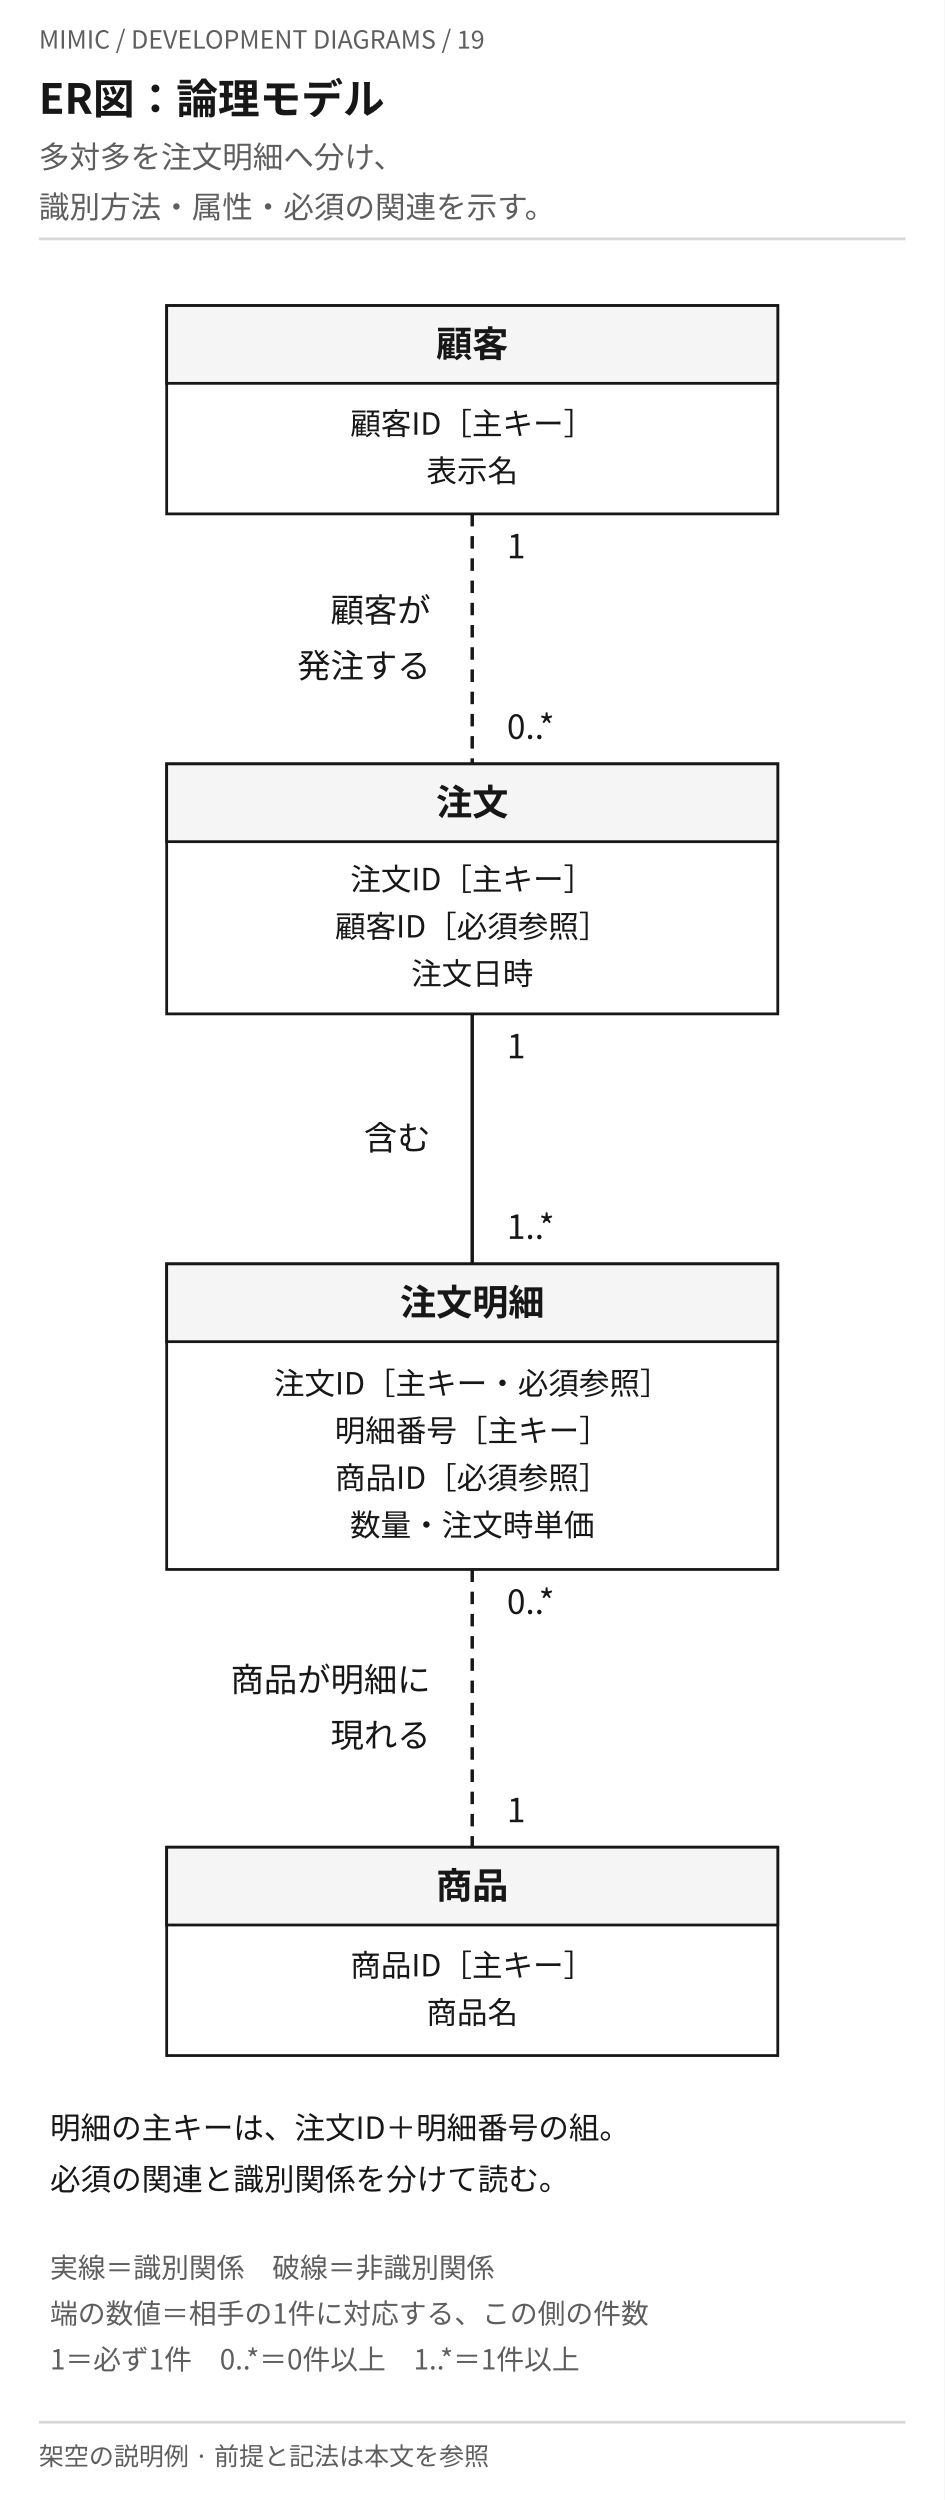
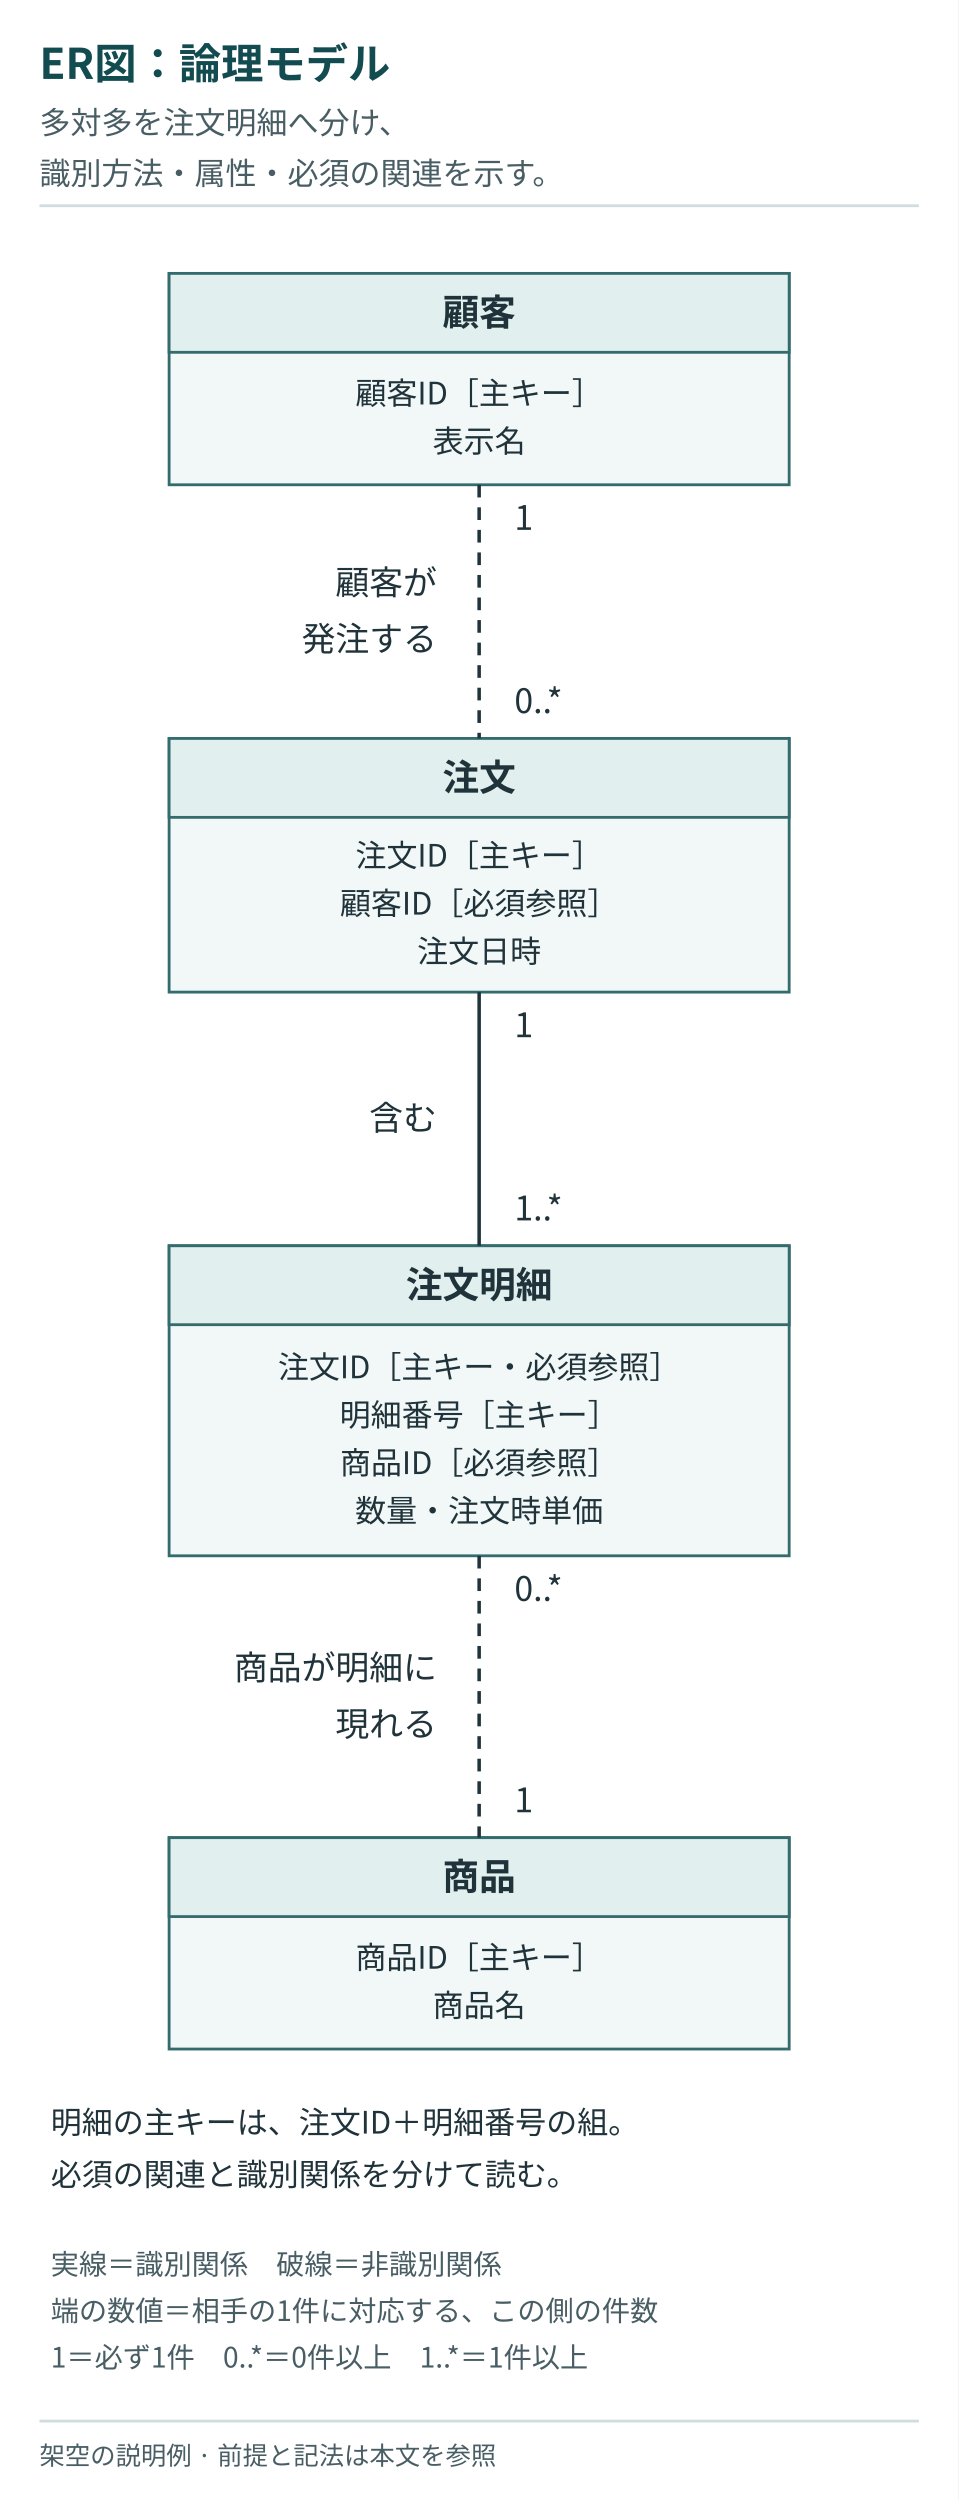
- <svg xmlns="http://www.w3.org/2000/svg" viewBox="0 0 680 1800" role="img" aria-labelledby="title desc">
+ <svg xmlns="http://www.w3.org/2000/svg" viewBox="0 26 680 1774" role="img" aria-labelledby="title desc">
  <rect x="0" y="0" width="680" height="1800" fill="#ffffff" stroke="none" stroke-width="2" />
-   <text x="28" y="35" fill="#5e5e5e" font-family="Noto Sans CJK JP, sans-serif" font-size="18" font-weight="400" text-anchor="start">MIMIC  /  DEVELOPMENT DIAGRAMS  /  19</text>
-   <text x="28" y="82" fill="#171717" font-family="Noto Sans CJK JP, sans-serif" font-size="30" font-weight="600" text-anchor="start">ER図：論理モデル</text>
-   <text x="28" y="121" fill="#5e5e5e" font-family="Noto Sans CJK JP, sans-serif" font-size="22" font-weight="400" text-anchor="start">多対多を注文明細へ分け、</text>
-   <text x="28" y="157" fill="#5e5e5e" font-family="Noto Sans CJK JP, sans-serif" font-size="22" font-weight="400" text-anchor="start">識別方法・属性・必須の関連を示す。</text>
-   <line x1="28" y1="172" x2="652" y2="172" stroke="#d8d8d8" stroke-width="2" />
-   <line x1="28" y1="1744" x2="652" y2="1744" stroke="#d8d8d8" stroke-width="2" />
-   <text x="28" y="1775" fill="#5e5e5e" font-family="Noto Sans CJK JP, sans-serif" font-size="18" font-weight="400" text-anchor="start">架空の説明例 · 前提と記法は本文を参照</text>
-   <rect x="120.0" y="220" width="440" height="150" fill="#ffffff" stroke="#171717" stroke-width="2" />
-   <rect x="120.0" y="220" width="440" height="56" fill="#f5f5f5" stroke="#171717" stroke-width="2" />
-   <text x="340" y="257" fill="#171717" font-family="Noto Sans CJK JP, sans-serif" font-size="26" font-weight="600" text-anchor="middle">顧客</text>
-   <text x="340" y="313.0" fill="#171717" font-family="Noto Sans CJK JP, sans-serif" font-size="22" font-weight="400" text-anchor="middle">顧客ID［主キー］</text>
-   <text x="340" y="347.0" fill="#171717" font-family="Noto Sans CJK JP, sans-serif" font-size="22" font-weight="400" text-anchor="middle">表示名</text>
-   <rect x="120.0" y="550" width="440" height="180" fill="#ffffff" stroke="#171717" stroke-width="2" />
-   <rect x="120.0" y="550" width="440" height="56" fill="#f5f5f5" stroke="#171717" stroke-width="2" />
-   <text x="340" y="587" fill="#171717" font-family="Noto Sans CJK JP, sans-serif" font-size="26" font-weight="600" text-anchor="middle">注文</text>
-   <text x="340" y="641.0" fill="#171717" font-family="Noto Sans CJK JP, sans-serif" font-size="22" font-weight="400" text-anchor="middle">注文ID［主キー］</text>
-   <text x="340" y="675.0" fill="#171717" font-family="Noto Sans CJK JP, sans-serif" font-size="22" font-weight="400" text-anchor="middle">顧客ID［必須参照］</text>
-   <text x="340" y="709.0" fill="#171717" font-family="Noto Sans CJK JP, sans-serif" font-size="22" font-weight="400" text-anchor="middle">注文日時</text>
-   <rect x="120.0" y="910" width="440" height="220" fill="#ffffff" stroke="#171717" stroke-width="2" />
-   <rect x="120.0" y="910" width="440" height="56" fill="#f5f5f5" stroke="#171717" stroke-width="2" />
-   <text x="340" y="947" fill="#171717" font-family="Noto Sans CJK JP, sans-serif" font-size="26" font-weight="600" text-anchor="middle">注文明細</text>
-   <text x="340" y="1004.0" fill="#171717" font-family="Noto Sans CJK JP, sans-serif" font-size="22" font-weight="400" text-anchor="middle">注文ID［主キー・必須参照］</text>
-   <text x="340" y="1038.0" fill="#171717" font-family="Noto Sans CJK JP, sans-serif" font-size="22" font-weight="400" text-anchor="middle">明細番号［主キー］</text>
-   <text x="340" y="1072.0" fill="#171717" font-family="Noto Sans CJK JP, sans-serif" font-size="22" font-weight="400" text-anchor="middle">商品ID［必須参照］</text>
-   <text x="340" y="1106.0" fill="#171717" font-family="Noto Sans CJK JP, sans-serif" font-size="22" font-weight="400" text-anchor="middle">数量・注文時単価</text>
-   <rect x="120.0" y="1330" width="440" height="150" fill="#ffffff" stroke="#171717" stroke-width="2" />
-   <rect x="120.0" y="1330" width="440" height="56" fill="#f5f5f5" stroke="#171717" stroke-width="2" />
-   <text x="340" y="1367" fill="#171717" font-family="Noto Sans CJK JP, sans-serif" font-size="26" font-weight="600" text-anchor="middle">商品</text>
-   <text x="340" y="1423.0" fill="#171717" font-family="Noto Sans CJK JP, sans-serif" font-size="22" font-weight="400" text-anchor="middle">商品ID［主キー］</text>
-   <text x="340" y="1457.0" fill="#171717" font-family="Noto Sans CJK JP, sans-serif" font-size="22" font-weight="400" text-anchor="middle">商品名</text>
-   <line x1="340" y1="370" x2="340" y2="550" stroke="#171717" stroke-width="2.5" stroke-dasharray="9 7" />
-   <text x="365" y="402" fill="#171717" font-family="Noto Sans CJK JP, sans-serif" font-size="24" font-weight="400" text-anchor="start">1</text>
-   <text x="365" y="532" fill="#171717" font-family="Noto Sans CJK JP, sans-serif" font-size="24" font-weight="400" text-anchor="start">0..*</text>
-   <text x="310" y="448.0" fill="#171717" font-family="Noto Sans CJK JP, sans-serif" font-size="24" font-weight="400" text-anchor="end">顧客が</text>
-   <text x="310" y="488.0" fill="#171717" font-family="Noto Sans CJK JP, sans-serif" font-size="24" font-weight="400" text-anchor="end">発注する</text>
-   <line x1="340" y1="730" x2="340" y2="910" stroke="#171717" stroke-width="2.5" />
-   <text x="365" y="762" fill="#171717" font-family="Noto Sans CJK JP, sans-serif" font-size="24" font-weight="400" text-anchor="start">1</text>
-   <text x="365" y="892" fill="#171717" font-family="Noto Sans CJK JP, sans-serif" font-size="24" font-weight="400" text-anchor="start">1..*</text>
-   <text x="310" y="828.0" fill="#171717" font-family="Noto Sans CJK JP, sans-serif" font-size="24" font-weight="400" text-anchor="end">含む</text>
-   <line x1="340" y1="1130" x2="340" y2="1330" stroke="#171717" stroke-width="2.5" stroke-dasharray="9 7" />
-   <text x="365" y="1162" fill="#171717" font-family="Noto Sans CJK JP, sans-serif" font-size="24" font-weight="400" text-anchor="start">0..*</text>
-   <text x="365" y="1312" fill="#171717" font-family="Noto Sans CJK JP, sans-serif" font-size="24" font-weight="400" text-anchor="start">1</text>
-   <text x="310" y="1218.0" fill="#171717" font-family="Noto Sans CJK JP, sans-serif" font-size="24" font-weight="400" text-anchor="end">商品が明細に</text>
-   <text x="310" y="1258.0" fill="#171717" font-family="Noto Sans CJK JP, sans-serif" font-size="24" font-weight="400" text-anchor="end">現れる</text>
-   <text x="36" y="1540" fill="#171717" font-family="Noto Sans CJK JP, sans-serif" font-size="22" font-weight="400" text-anchor="start">明細の主キーは、注文ID＋明細番号の組。</text>
-   <text x="36" y="1577" fill="#171717" font-family="Noto Sans CJK JP, sans-serif" font-size="22" font-weight="400" text-anchor="start">必須の関連と識別関係を分けて読む。</text>
-   <text x="36" y="1640" fill="#5e5e5e" font-family="Noto Sans CJK JP, sans-serif" font-size="20" font-weight="400" text-anchor="start">実線＝識別関係　破線＝非識別関係</text>
-   <text x="36" y="1673" fill="#5e5e5e" font-family="Noto Sans CJK JP, sans-serif" font-size="20" font-weight="400" text-anchor="start">端の数値＝相手の1件に対応する、この側の件数</text>
-   <text x="36" y="1706" fill="#5e5e5e" font-family="Noto Sans CJK JP, sans-serif" font-size="20" font-weight="400" text-anchor="start">1＝必ず1件　0..*＝0件以上　1..*＝1件以上</text>
+   <text x="28" y="82" fill="#124b50" font-family="Noto Sans CJK JP, sans-serif" font-size="30" font-weight="700" text-anchor="start">ER図：論理モデル</text>
+   <text x="28" y="121" fill="#485d64" font-family="Noto Sans CJK JP, sans-serif" font-size="22" font-weight="400" text-anchor="start">多対多を注文明細へ分け、</text>
+   <text x="28" y="157" fill="#485d64" font-family="Noto Sans CJK JP, sans-serif" font-size="22" font-weight="400" text-anchor="start">識別方法・属性・必須の関連を示す。</text>
+   <line x1="28" y1="172" x2="652" y2="172" stroke="#d0dce0" stroke-width="2" />
+   <line x1="28" y1="1744" x2="652" y2="1744" stroke="#d0dce0" stroke-width="2" />
+   <text x="28" y="1775" fill="#485d64" font-family="Noto Sans CJK JP, sans-serif" font-size="18" font-weight="400" text-anchor="start">架空の説明例 · 前提と記法は本文を参照</text>
+   <rect x="120.0" y="220" width="440" height="150" fill="#f1f8f7" stroke="#346c6e" stroke-width="2" />
+   <rect x="120.0" y="220" width="440" height="56" fill="#e1f0ee" stroke="#346c6e" stroke-width="2" />
+   <text x="340" y="257" fill="#20333a" font-family="Noto Sans CJK JP, sans-serif" font-size="26" font-weight="600" text-anchor="middle">顧客</text>
+   <text x="340" y="313.0" fill="#20333a" font-family="Noto Sans CJK JP, sans-serif" font-size="22" font-weight="400" text-anchor="middle">顧客ID［主キー］</text>
+   <text x="340" y="347.0" fill="#20333a" font-family="Noto Sans CJK JP, sans-serif" font-size="22" font-weight="400" text-anchor="middle">表示名</text>
+   <rect x="120.0" y="550" width="440" height="180" fill="#f1f8f7" stroke="#346c6e" stroke-width="2" />
+   <rect x="120.0" y="550" width="440" height="56" fill="#e1f0ee" stroke="#346c6e" stroke-width="2" />
+   <text x="340" y="587" fill="#20333a" font-family="Noto Sans CJK JP, sans-serif" font-size="26" font-weight="600" text-anchor="middle">注文</text>
+   <text x="340" y="641.0" fill="#20333a" font-family="Noto Sans CJK JP, sans-serif" font-size="22" font-weight="400" text-anchor="middle">注文ID［主キー］</text>
+   <text x="340" y="675.0" fill="#20333a" font-family="Noto Sans CJK JP, sans-serif" font-size="22" font-weight="400" text-anchor="middle">顧客ID［必須参照］</text>
+   <text x="340" y="709.0" fill="#20333a" font-family="Noto Sans CJK JP, sans-serif" font-size="22" font-weight="400" text-anchor="middle">注文日時</text>
+   <rect x="120.0" y="910" width="440" height="220" fill="#f1f8f7" stroke="#346c6e" stroke-width="2" />
+   <rect x="120.0" y="910" width="440" height="56" fill="#e1f0ee" stroke="#346c6e" stroke-width="2" />
+   <text x="340" y="947" fill="#20333a" font-family="Noto Sans CJK JP, sans-serif" font-size="26" font-weight="600" text-anchor="middle">注文明細</text>
+   <text x="340" y="1004.0" fill="#20333a" font-family="Noto Sans CJK JP, sans-serif" font-size="22" font-weight="400" text-anchor="middle">注文ID［主キー・必須参照］</text>
+   <text x="340" y="1038.0" fill="#20333a" font-family="Noto Sans CJK JP, sans-serif" font-size="22" font-weight="400" text-anchor="middle">明細番号［主キー］</text>
+   <text x="340" y="1072.0" fill="#20333a" font-family="Noto Sans CJK JP, sans-serif" font-size="22" font-weight="400" text-anchor="middle">商品ID［必須参照］</text>
+   <text x="340" y="1106.0" fill="#20333a" font-family="Noto Sans CJK JP, sans-serif" font-size="22" font-weight="400" text-anchor="middle">数量・注文時単価</text>
+   <rect x="120.0" y="1330" width="440" height="150" fill="#f1f8f7" stroke="#346c6e" stroke-width="2" />
+   <rect x="120.0" y="1330" width="440" height="56" fill="#e1f0ee" stroke="#346c6e" stroke-width="2" />
+   <text x="340" y="1367" fill="#20333a" font-family="Noto Sans CJK JP, sans-serif" font-size="26" font-weight="600" text-anchor="middle">商品</text>
+   <text x="340" y="1423.0" fill="#20333a" font-family="Noto Sans CJK JP, sans-serif" font-size="22" font-weight="400" text-anchor="middle">商品ID［主キー］</text>
+   <text x="340" y="1457.0" fill="#20333a" font-family="Noto Sans CJK JP, sans-serif" font-size="22" font-weight="400" text-anchor="middle">商品名</text>
+   <line x1="340" y1="370" x2="340" y2="550" stroke="#20333a" stroke-width="2.5" stroke-dasharray="9 7" />
+   <text x="365" y="402" fill="#20333a" font-family="Noto Sans CJK JP, sans-serif" font-size="24" font-weight="400" text-anchor="start">1</text>
+   <text x="365" y="532" fill="#20333a" font-family="Noto Sans CJK JP, sans-serif" font-size="24" font-weight="400" text-anchor="start">0..*</text>
+   <text x="310" y="448.0" fill="#20333a" font-family="Noto Sans CJK JP, sans-serif" font-size="24" font-weight="400" text-anchor="end">顧客が</text>
+   <text x="310" y="488.0" fill="#20333a" font-family="Noto Sans CJK JP, sans-serif" font-size="24" font-weight="400" text-anchor="end">発注する</text>
+   <line x1="340" y1="730" x2="340" y2="910" stroke="#20333a" stroke-width="2.5" />
+   <text x="365" y="762" fill="#20333a" font-family="Noto Sans CJK JP, sans-serif" font-size="24" font-weight="400" text-anchor="start">1</text>
+   <text x="365" y="892" fill="#20333a" font-family="Noto Sans CJK JP, sans-serif" font-size="24" font-weight="400" text-anchor="start">1..*</text>
+   <text x="310" y="828.0" fill="#20333a" font-family="Noto Sans CJK JP, sans-serif" font-size="24" font-weight="400" text-anchor="end">含む</text>
+   <line x1="340" y1="1130" x2="340" y2="1330" stroke="#20333a" stroke-width="2.5" stroke-dasharray="9 7" />
+   <text x="365" y="1162" fill="#20333a" font-family="Noto Sans CJK JP, sans-serif" font-size="24" font-weight="400" text-anchor="start">0..*</text>
+   <text x="365" y="1312" fill="#20333a" font-family="Noto Sans CJK JP, sans-serif" font-size="24" font-weight="400" text-anchor="start">1</text>
+   <text x="310" y="1218.0" fill="#20333a" font-family="Noto Sans CJK JP, sans-serif" font-size="24" font-weight="400" text-anchor="end">商品が明細に</text>
+   <text x="310" y="1258.0" fill="#20333a" font-family="Noto Sans CJK JP, sans-serif" font-size="24" font-weight="400" text-anchor="end">現れる</text>
+   <text x="36" y="1540" fill="#20333a" font-family="Noto Sans CJK JP, sans-serif" font-size="22" font-weight="400" text-anchor="start">明細の主キーは、注文ID＋明細番号の組。</text>
+   <text x="36" y="1577" fill="#20333a" font-family="Noto Sans CJK JP, sans-serif" font-size="22" font-weight="400" text-anchor="start">必須の関連と識別関係を分けて読む。</text>
+   <text x="36" y="1640" fill="#485d64" font-family="Noto Sans CJK JP, sans-serif" font-size="20" font-weight="400" text-anchor="start">実線＝識別関係　破線＝非識別関係</text>
+   <text x="36" y="1673" fill="#485d64" font-family="Noto Sans CJK JP, sans-serif" font-size="20" font-weight="400" text-anchor="start">端の数値＝相手の1件に対応する、この側の件数</text>
+   <text x="36" y="1706" fill="#485d64" font-family="Noto Sans CJK JP, sans-serif" font-size="20" font-weight="400" text-anchor="start">1＝必ず1件　0..*＝0件以上　1..*＝1件以上</text>
</svg>
